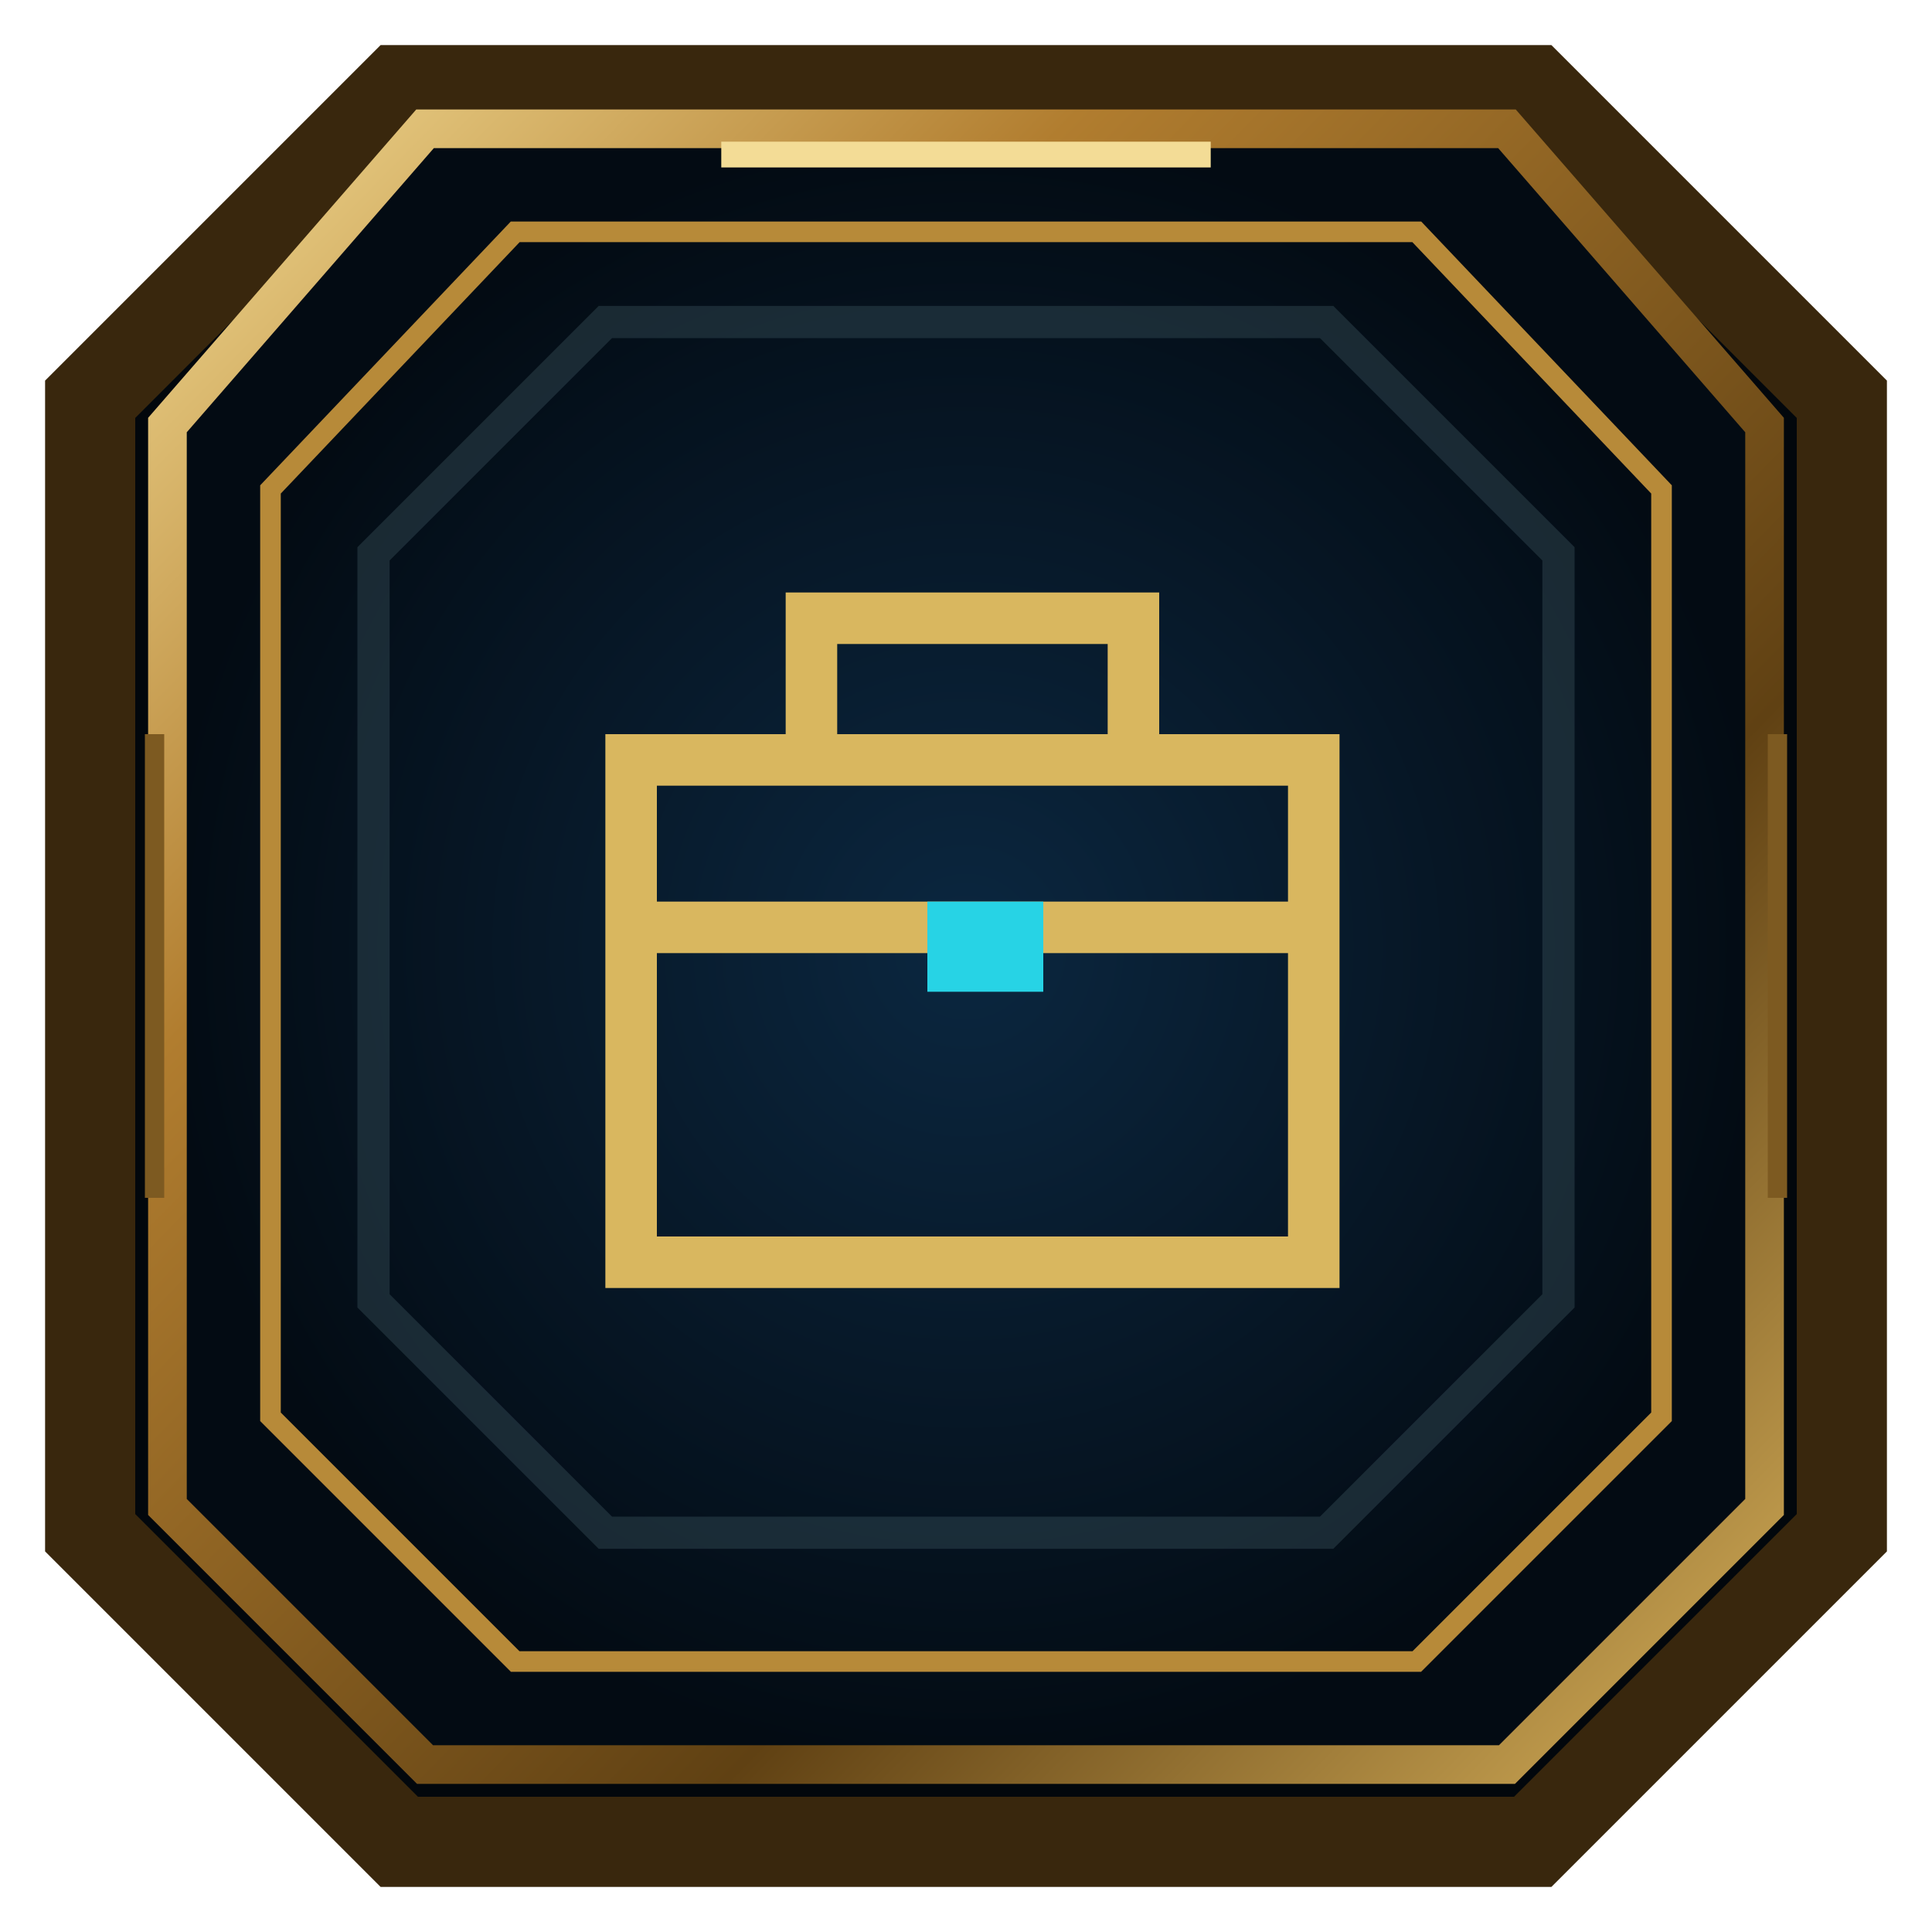
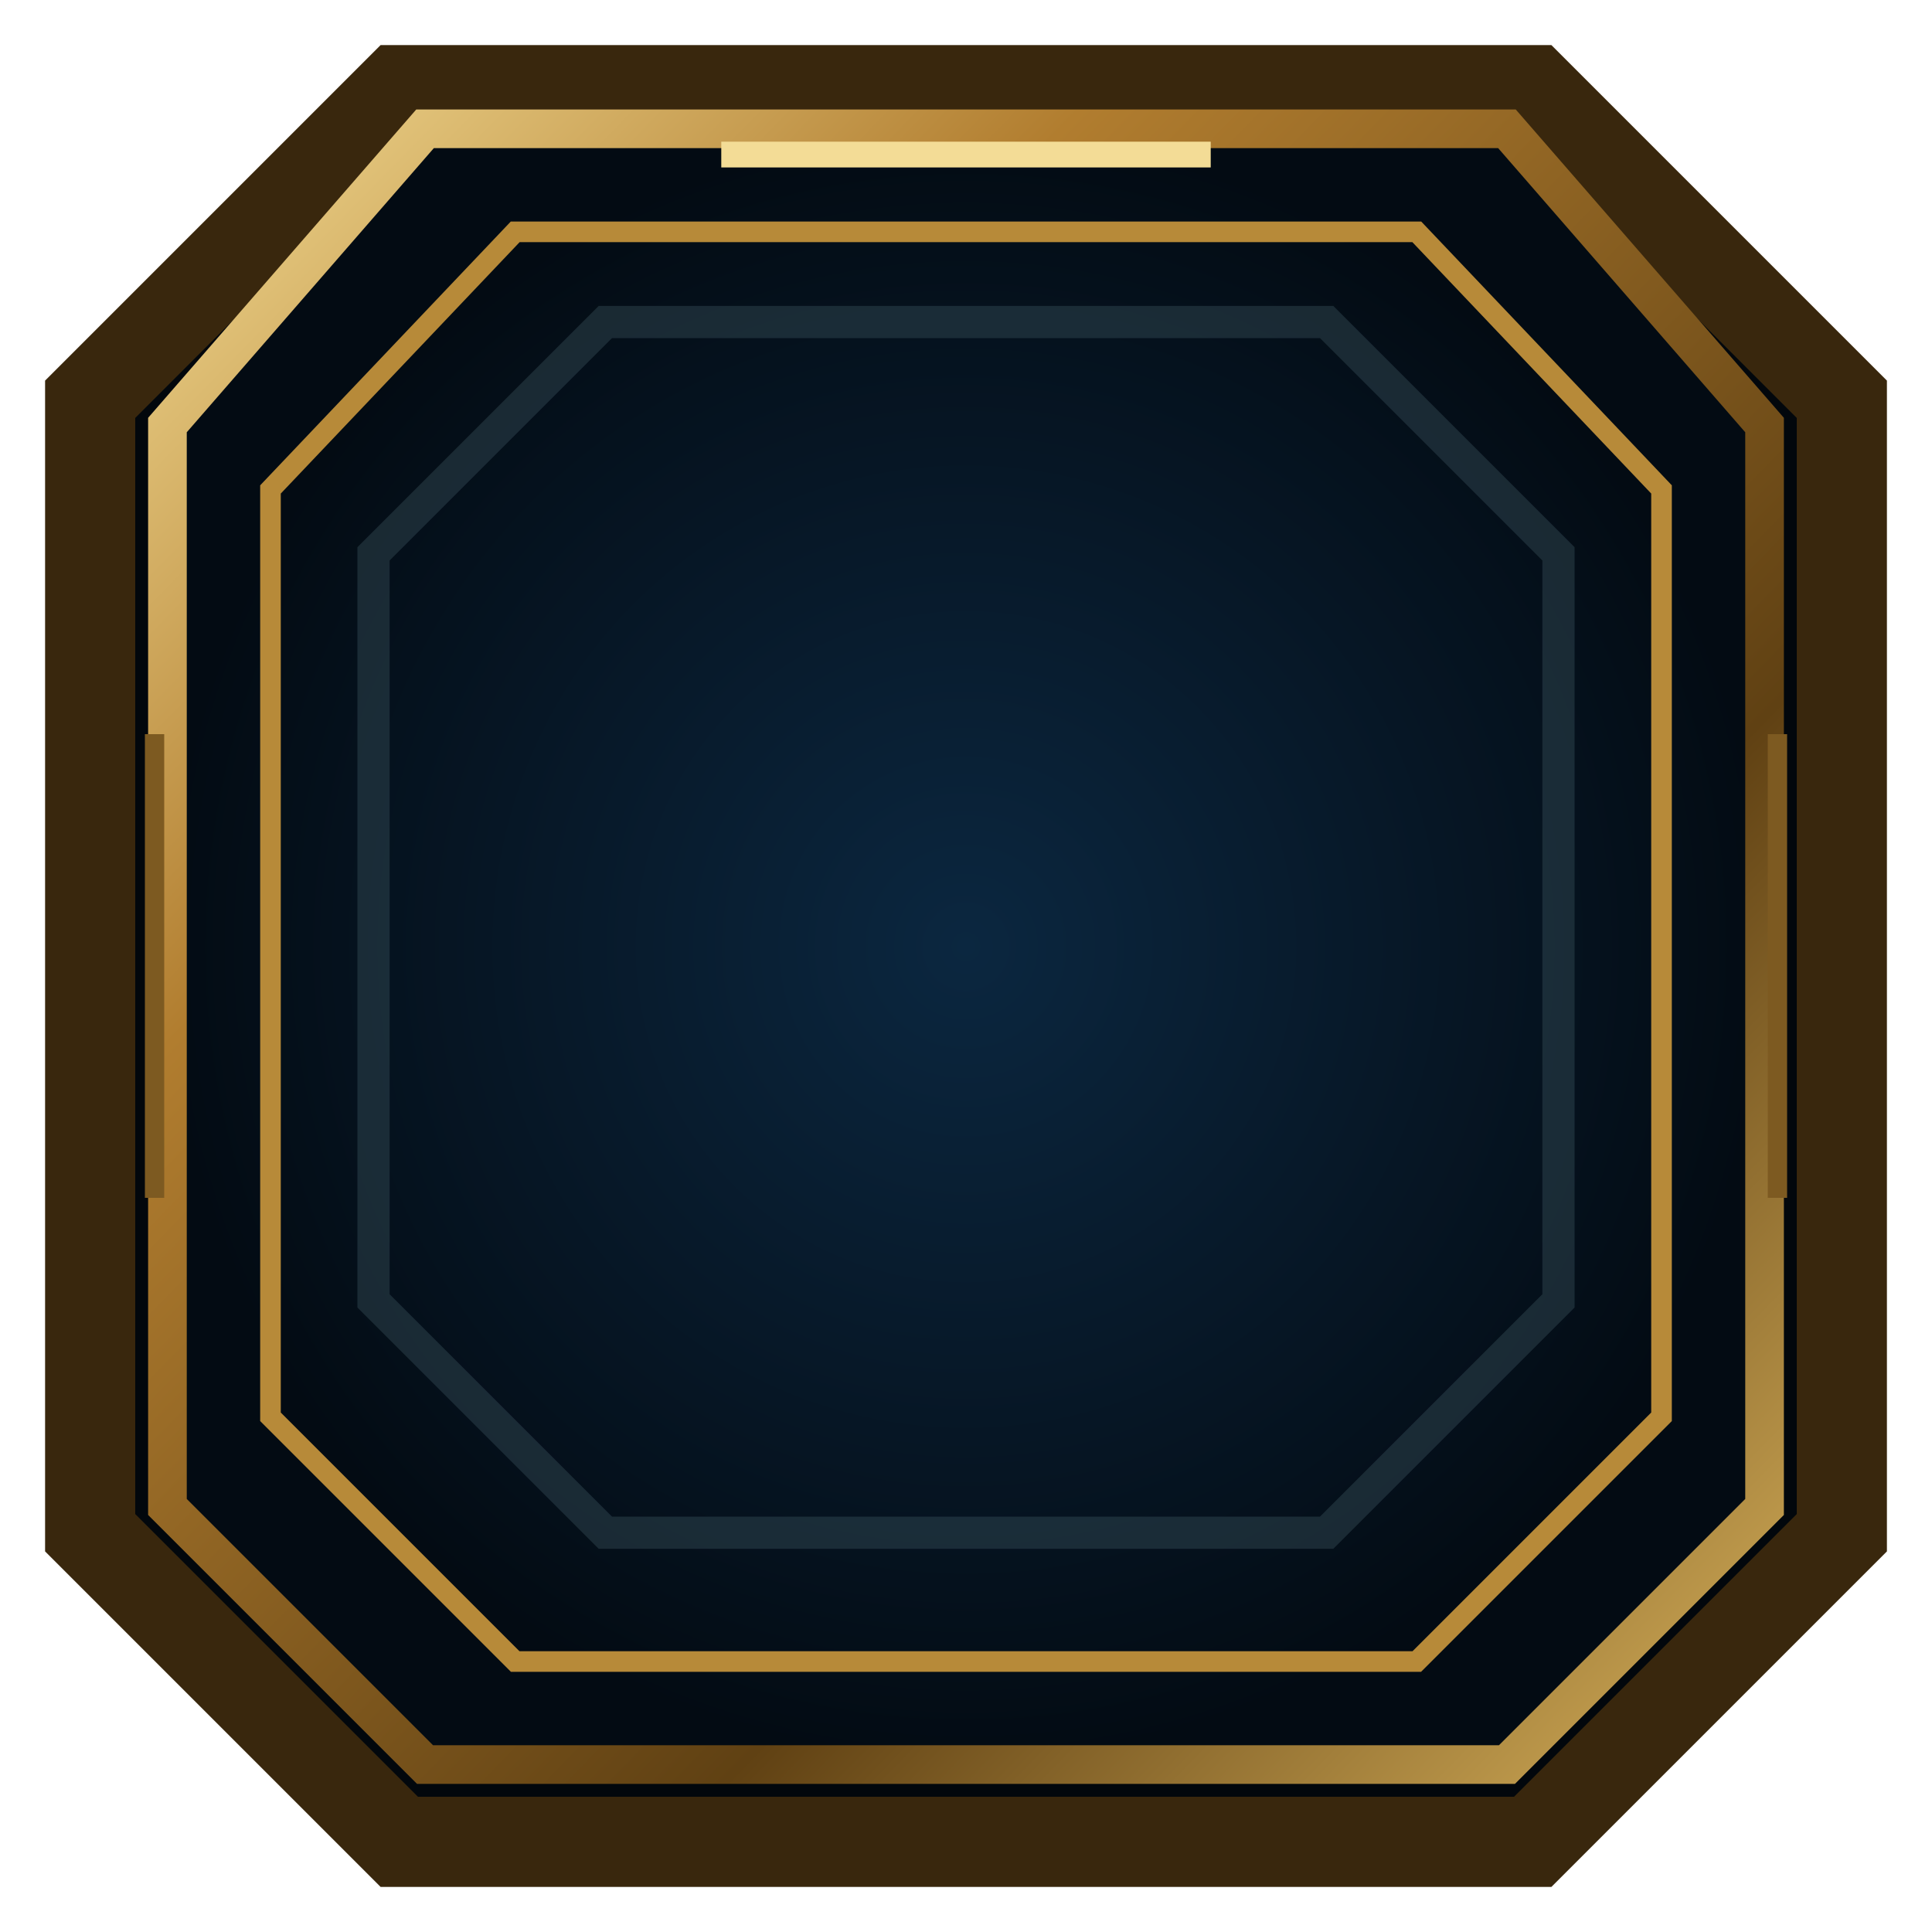
- <svg xmlns="http://www.w3.org/2000/svg" preserveAspectRatio="none" overflow="visible" style="display: block;" width="150" height="150" viewBox="0 0 150 150" fill="none">
-   <g id="FINAL / Emblem EXPERIENCE">
-     <path id="Vector" d="M31 7H119L143 31V119L119 143H31L7 119V31L31 7Z" fill="#02070C" stroke="#39270D" stroke-width="7" />
-     <path id="Vector_2" d="M33 10H117L137 33V117L117 137H33L13 117V33L33 10Z" fill="url(#paint0_radial_0_4)" stroke="url(#paint1_linear_0_4)" stroke-width="3" />
-     <path id="Vector_3" d="M40 18H110L129 38V110L110 129H40L21 110V38L40 18Z" stroke="#B78A39" stroke-width="1.6" />
-     <path id="Vector_4" d="M47 25H103L121 43V101L103 119H47L29 101V43L47 25Z" stroke="#48646E" stroke-opacity="0.32" stroke-width="2.5" />
-     <g id="Vector_5">
-       <path d="M56 12H94Z" fill="black" />
-       <path d="M56 12H94" stroke="#F3DC96" stroke-width="2" />
-     </g>
-     <g id="Vector_6">
-       <path d="M12 57V93ZM138 57V93Z" fill="black" />
-       <path d="M12 57V93M138 57V93" stroke="#7D5A21" stroke-width="1.5" />
-     </g>
-     <path id="Vector_7" d="M49 59H102V98H49V59Z" stroke="#D9B75F" stroke-width="4" />
-     <path id="Vector_8" d="M63 59V48H88V59M48 72H103" stroke="#D9B75F" stroke-width="4" />
-     <path id="Vector_9" d="M81 70H72V77H81V70Z" fill="#27D3E5" />
-   </g>
+ <svg xmlns="http://www.w3.org/2000/svg" width="150" height="150" viewBox="0 0 150 150" fill="none">
  <defs>
-     <radialGradient id="paint0_radial_0_4" cx="0" cy="0" r="1" gradientUnits="userSpaceOnUse" gradientTransform="translate(75 73.5) scale(62 63.5)">
+     <radialGradient id="face" cx="0" cy="0" r="1" gradientUnits="userSpaceOnUse" gradientTransform="translate(75 73.5) scale(62 63.5)">
      <stop stop-color="#0B2740" />
      <stop offset="1" stop-color="#030B13" />
    </radialGradient>
-     <linearGradient id="paint1_linear_0_4" x1="13" y1="10" x2="139.964" y2="133.965" gradientUnits="userSpaceOnUse">
+     <linearGradient id="rim" x1="13" y1="10" x2="140" y2="134" gradientUnits="userSpaceOnUse">
      <stop stop-color="#F0D890" />
-       <stop offset="0.28" stop-color="#B17D2F" />
-       <stop offset="0.68" stop-color="#604113" />
+       <stop offset=".28" stop-color="#B17D2F" />
+       <stop offset=".68" stop-color="#604113" />
      <stop offset="1" stop-color="#D4AE59" />
    </linearGradient>
+     <linearGradient id="case" x1="50" y1="57" x2="101" y2="101" gradientUnits="userSpaceOnUse">
+       <stop stop-color="#163B49" />
+       <stop offset="1" stop-color="#091722" />
+     </linearGradient>
  </defs>
+   <g id="Emblem / Experience / Field brief">
+     <path d="M31 7H119L143 31V119L119 143H31L7 119V31L31 7Z" fill="#02070C" stroke="#39270D" stroke-width="7" />
+     <path d="M33 10H117L137 33V117L117 137H33L13 117V33L33 10Z" fill="url(#face)" stroke="url(#rim)" stroke-width="3" />
+     <path d="M40 18H110L129 38V110L110 129H40L21 110V38L40 18Z" stroke="#B78A39" stroke-width="1.6" />
+     <path d="M47 25H103L121 43V101L103 119H47L29 101V43L47 25Z" stroke="#48646E" stroke-opacity=".32" stroke-width="2.5" />
+     <path d="M56 12H94" stroke="#F3DC96" stroke-width="2" />
+     <path d="M12 57V93M138 57V93" stroke="#7D5A21" stroke-width="1.5" />
+   </g>
</svg>
